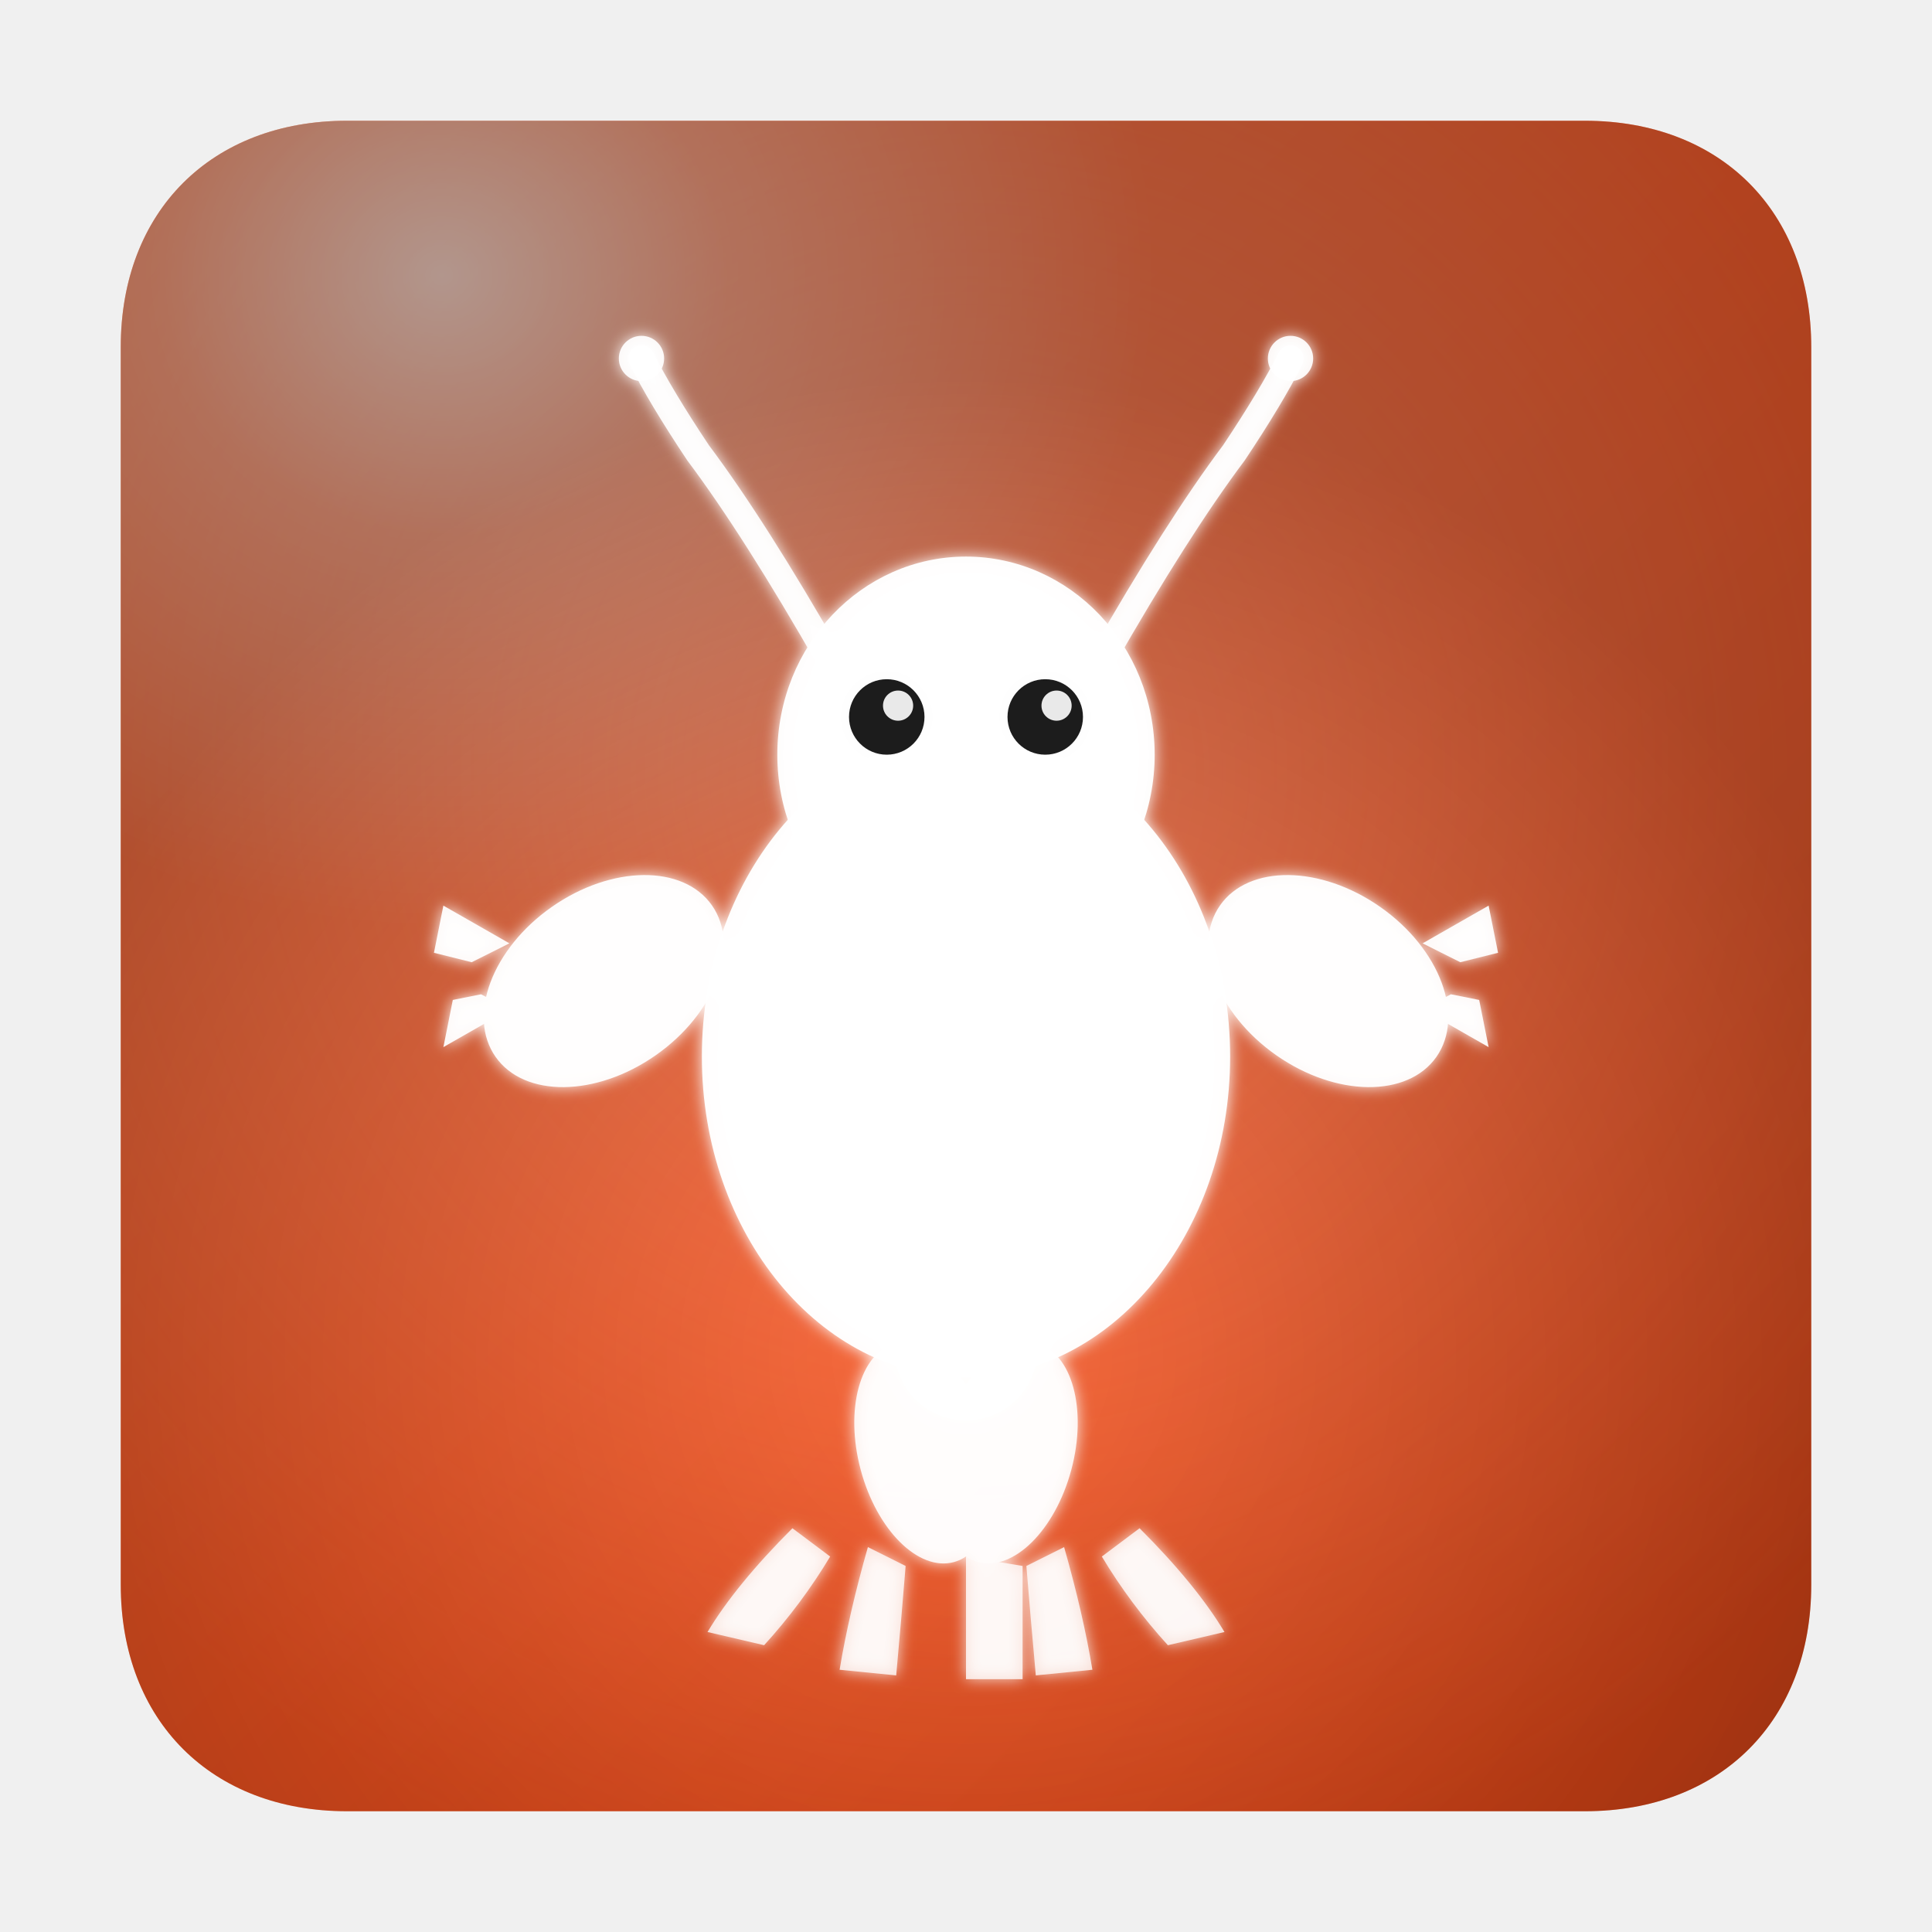
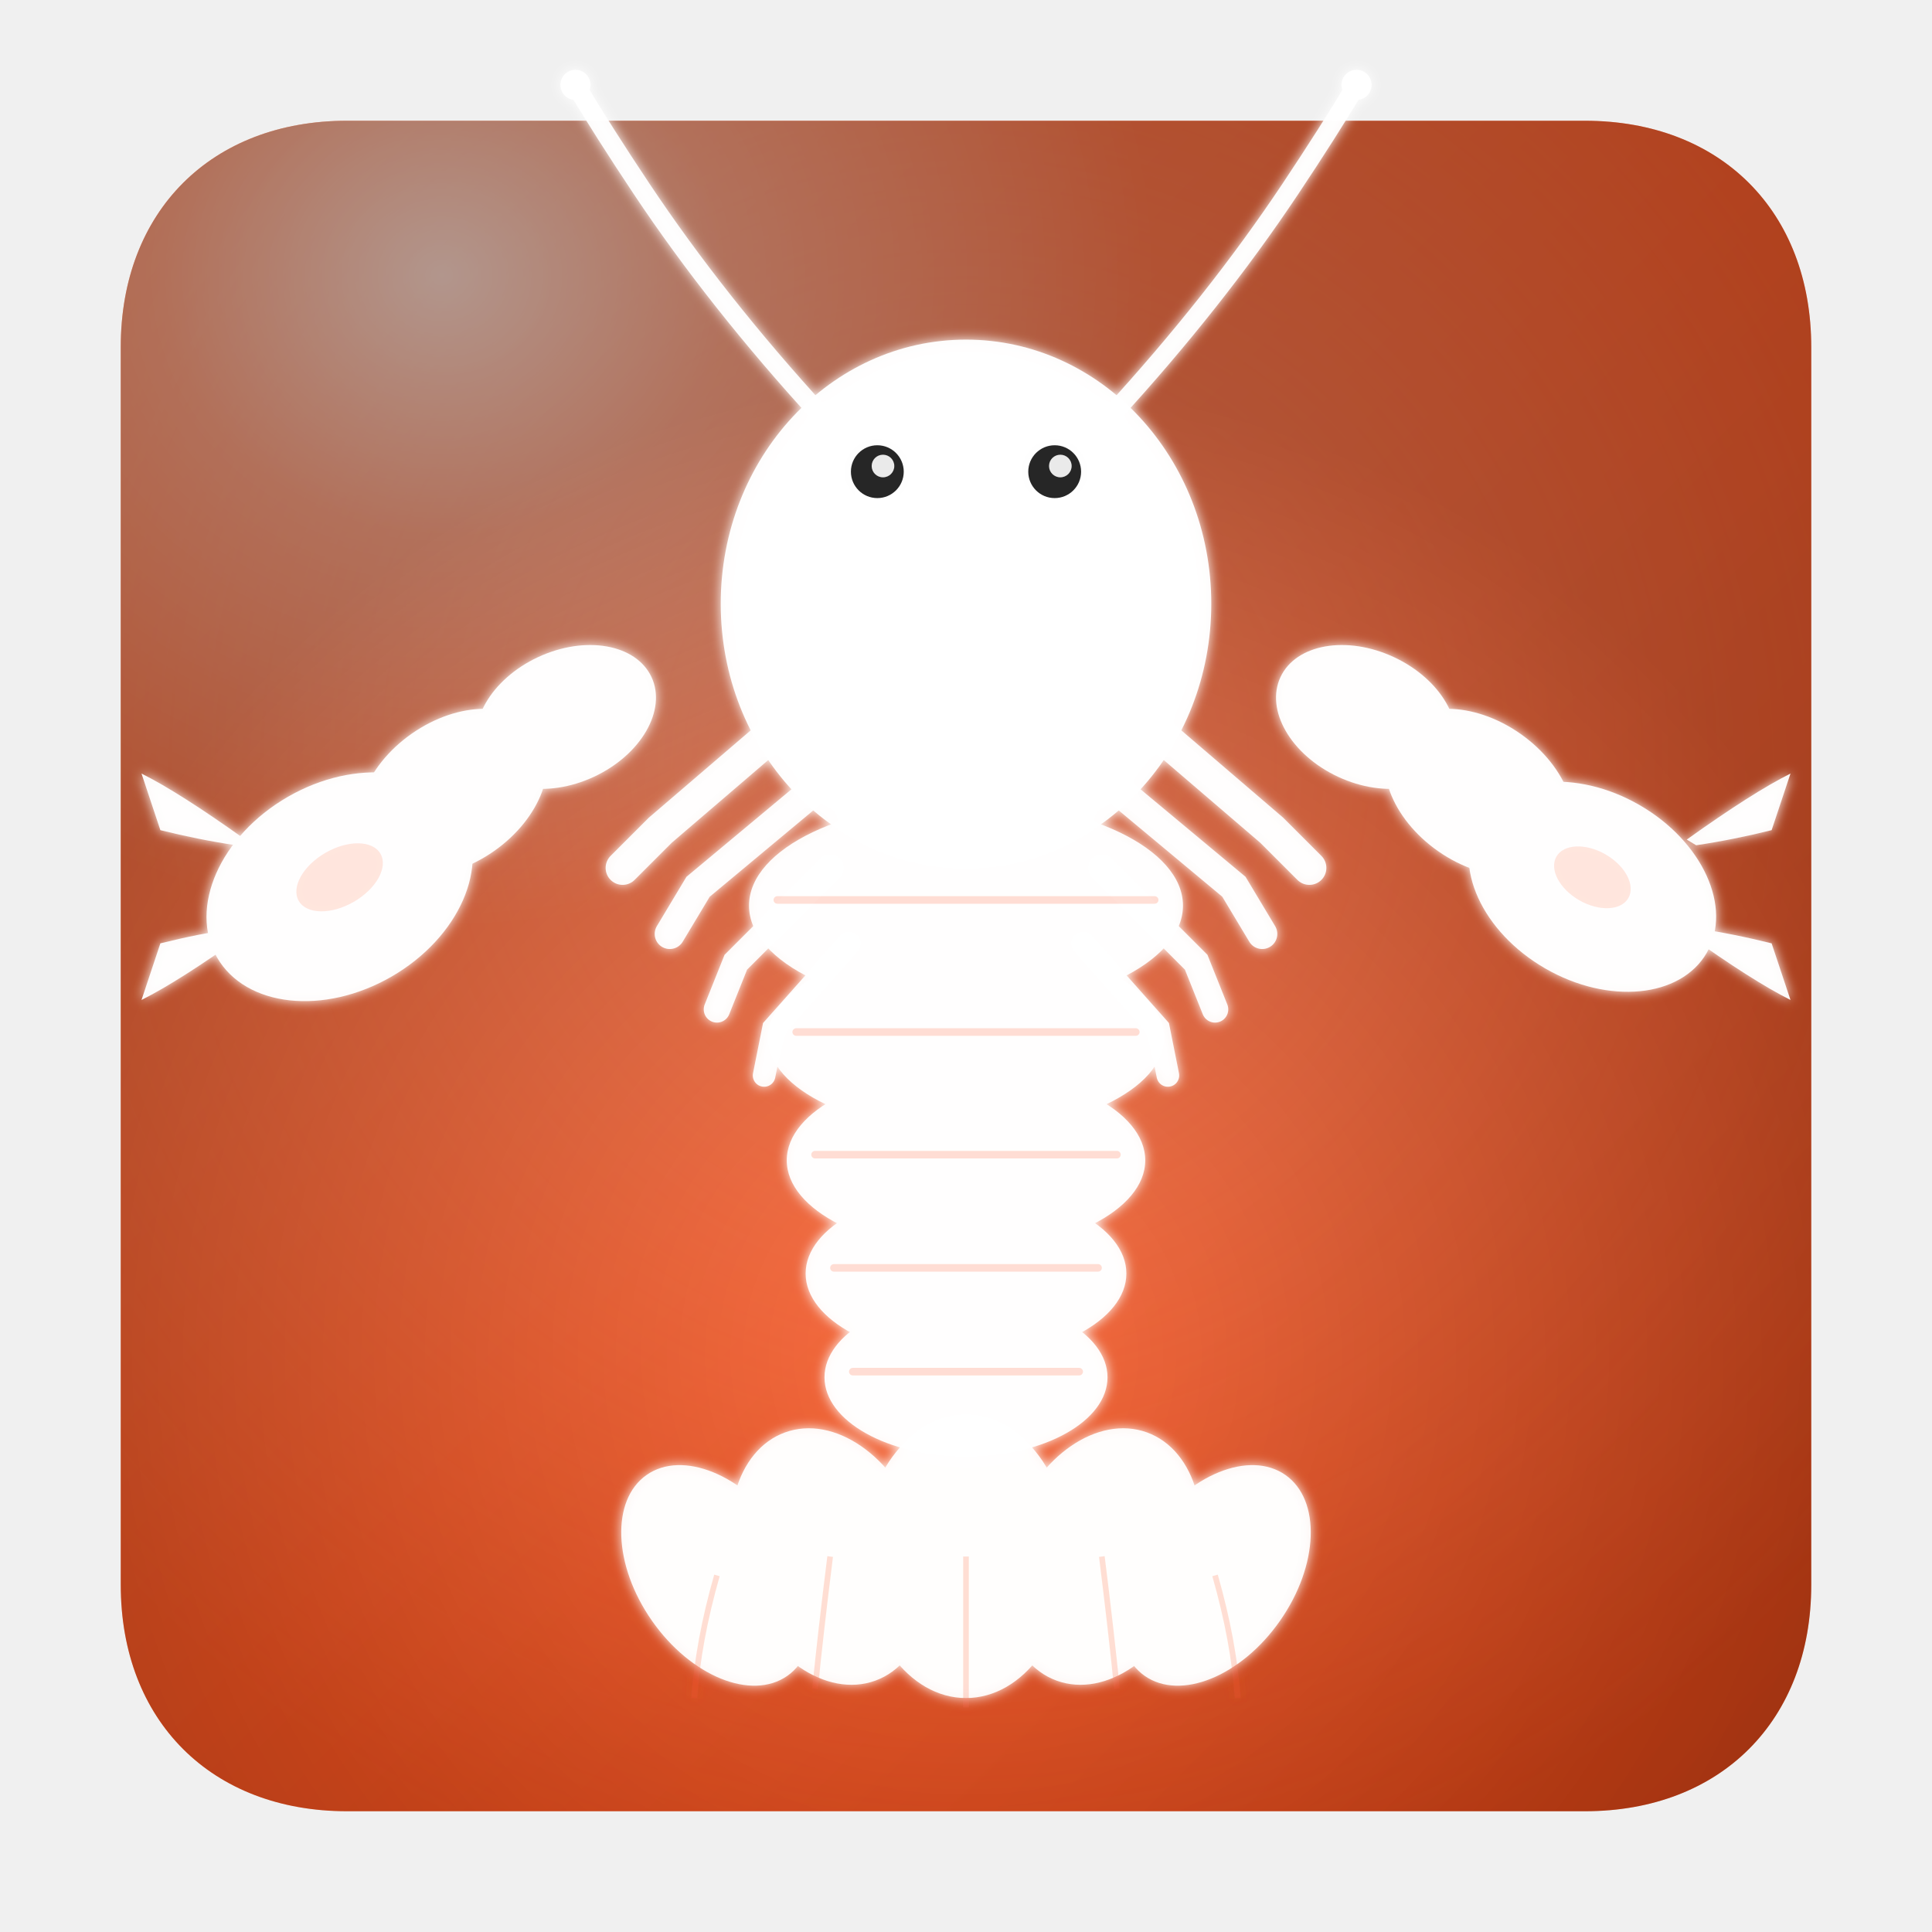
<svg xmlns="http://www.w3.org/2000/svg" width="1024" height="1024" viewBox="0 0 1024 1024" fill="none">
  <defs>
    <linearGradient id="bgGradient" x1="0%" y1="0%" x2="100%" y2="100%">
      <stop offset="0%" style="stop-color:#FF7847;stop-opacity:1" />
      <stop offset="50%" style="stop-color:#FF5722;stop-opacity:1" />
      <stop offset="100%" style="stop-color:#D84315;stop-opacity:1" />
    </linearGradient>
    <radialGradient id="innerGlow" cx="50%" cy="40%" r="60%">
      <stop offset="0%" style="stop-color:#FFB299;stop-opacity:0.5" />
      <stop offset="100%" style="stop-color:#FFB299;stop-opacity:0" />
    </radialGradient>
    <radialGradient id="specular" cx="35%" cy="30%" r="45%">
      <stop offset="0%" style="stop-color:#FFFFFF;stop-opacity:0.7" />
      <stop offset="40%" style="stop-color:#FFFFFF;stop-opacity:0.3" />
      <stop offset="100%" style="stop-color:#FFFFFF;stop-opacity:0" />
    </radialGradient>
    <radialGradient id="bottomShadow" cx="50%" cy="70%" r="50%">
      <stop offset="0%" style="stop-color:#000000;stop-opacity:0" />
      <stop offset="100%" style="stop-color:#000000;stop-opacity:0.3" />
    </radialGradient>
    <filter id="dropShadow" x="-50%" y="-50%" width="200%" height="200%">
      <feGaussianBlur in="SourceAlpha" stdDeviation="12" />
      <feOffset dx="0" dy="8" result="offsetblur" />
      <feComponentTransfer>
        <feFuncA type="linear" slope="0.4" />
      </feComponentTransfer>
      <feMerge>
        <feMergeNode />
        <feMergeNode in="SourceGraphic" />
      </feMerge>
    </filter>
    <filter id="softGlow" x="-50%" y="-50%" width="200%" height="200%">
-       <feGaussianBlur stdDeviation="4" result="coloredBlur" />
+       <feGaussianBlur stdDeviation="3" result="coloredBlur" />
      <feMerge>
        <feMergeNode in="coloredBlur" />
        <feMergeNode in="SourceGraphic" />
      </feMerge>
    </filter>
    <clipPath id="iconShape">
      <path d="M 184 64                 C 112 64 64 112 64 184                L 64 840                C 64 912 112 960 184 960                L 840 960                C 912 960 960 912 960 840                L 960 184                C 960 112 912 64 840 64                Z" />
    </clipPath>
  </defs>
  <g clip-path="url(#iconShape)">
    <rect width="1024" height="1024" fill="url(#bgGradient)" />
    <rect width="1024" height="1024" fill="url(#innerGlow)" />
    <ellipse cx="360" cy="300" rx="420" ry="380" fill="url(#specular)" />
    <rect width="1024" height="1024" fill="url(#bottomShadow)" />
  </g>
  <g filter="url(#softGlow)">
-     <ellipse cx="512" cy="560" rx="140" ry="170" fill="#FFFFFF" opacity="0.96" />
-     <ellipse cx="512" cy="400" rx="100" ry="105" fill="#FFFFFF" opacity="0.96" />
-     <circle cx="470" cy="380" r="20" fill="#1A1A1A" />
-     <circle cx="554" cy="380" r="20" fill="#1A1A1A" />
-     <circle cx="476" cy="374" r="8" fill="#FFFFFF" opacity="0.9" />
-     <circle cx="560" cy="374" r="8" fill="#FFFFFF" opacity="0.9" />
-     <path d="M 440 350 Q 400 280 370 240 Q 350 210 340 190" stroke="#FFFFFF" stroke-width="14" stroke-linecap="round" fill="none" opacity="0.92" stroke-linejoin="round" />
-     <path d="M 584 350 Q 624 280 654 240 Q 674 210 684 190" stroke="#FFFFFF" stroke-width="14" stroke-linecap="round" fill="none" opacity="0.92" stroke-linejoin="round" />
-     <circle cx="340" cy="190" r="12" fill="#FFFFFF" opacity="0.92" />
-     <circle cx="684" cy="190" r="12" fill="#FFFFFF" opacity="0.92" />
-     <g opacity="0.94">
-       <ellipse cx="320" cy="520" rx="70" ry="48" fill="#FFFFFF" transform="rotate(-35 320 520)" />
-       <path d="M 270 500 L 235 480 L 230 505 L 250 510 Z" fill="#FFFFFF" />
-       <path d="M 270 535 L 235 555 L 240 530 L 255 527 Z" fill="#FFFFFF" />
+     <path d="M 435 220 Q 380 160 340 100 Q 320 70 305 45" stroke="#FFFFFF" stroke-width="10" stroke-linecap="round" fill="none" opacity="0.94" stroke-linejoin="round" />
+     <path d="M 589 220 Q 644 160 684 100 Q 704 70 719 45" stroke="#FFFFFF" stroke-width="10" stroke-linecap="round" fill="none" opacity="0.94" stroke-linejoin="round" />
+     <circle cx="305" cy="45" r="8" fill="#FFFFFF" opacity="0.94" />
+     <circle cx="719" cy="45" r="8" fill="#FFFFFF" opacity="0.94" />
+     <ellipse cx="512" cy="320" rx="130" ry="140" fill="#FFFFFF" opacity="0.96" />
+     <g opacity="0.95">
+       <ellipse cx="465" cy="260" rx="12" ry="18" fill="#FFFFFF" />
+       <circle cx="465" cy="250" r="14" fill="#1A1A1A" />
+       <circle cx="468" cy="247" r="6" fill="#FFFFFF" opacity="0.9" />
+       <ellipse cx="559" cy="260" rx="12" ry="18" fill="#FFFFFF" />
+       <circle cx="559" cy="250" r="14" fill="#1A1A1A" />
+       <circle cx="562" cy="247" r="6" fill="#FFFFFF" opacity="0.9" />
+     </g>
+     <g opacity="0.95">
+       <ellipse cx="300" cy="380" rx="50" ry="35" fill="#FFFFFF" transform="rotate(-25 300 380)" />
+       <ellipse cx="240" cy="420" rx="55" ry="38" fill="#FFFFFF" transform="rotate(-35 240 420)" />
+       <ellipse cx="180" cy="470" rx="75" ry="55" fill="#FFFFFF" transform="rotate(-30 180 470)" />
+       <path d="M 130 445 Q 95 420 75 410 L 85 440 Q 105 445 125 448 Z" fill="#FFFFFF" />
+       <path d="M 130 495 Q 95 520 75 530 L 85 500 Q 105 495 125 492 Z" fill="#FFFFFF" />
+       <ellipse cx="180" cy="465" rx="25" ry="15" fill="#FF5722" opacity="0.15" transform="rotate(-30 180 465)" />
+     </g>
+     <g opacity="0.95">
+       <ellipse cx="724" cy="380" rx="50" ry="35" fill="#FFFFFF" transform="rotate(25 724 380)" />
+       <ellipse cx="784" cy="420" rx="55" ry="38" fill="#FFFFFF" transform="rotate(35 784 420)" />
+       <ellipse cx="844" cy="470" rx="70" ry="50" fill="#FFFFFF" transform="rotate(30 844 470)" />
+       <path d="M 894 445 Q 929 420 949 410 L 939 440 Q 919 445 899 448 Z" fill="#FFFFFF" />
+       <path d="M 894 495 Q 929 520 949 530 L 939 500 Q 919 495 899 492 Z" fill="#FFFFFF" />
+       <ellipse cx="844" cy="465" rx="22" ry="14" fill="#FF5722" opacity="0.15" transform="rotate(30 844 465)" />
+     </g>
+     <g opacity="0.93">
+       <path d="M 420 380 L 350 440 L 330 460" stroke="#FFFFFF" stroke-width="18" stroke-linecap="round" fill="none" />
+       <path d="M 430 420 L 370 470 L 355 495" stroke="#FFFFFF" stroke-width="16" stroke-linecap="round" fill="none" />
+       <path d="M 440 460 L 390 510 L 380 535" stroke="#FFFFFF" stroke-width="14" stroke-linecap="round" fill="none" />
+       <path d="M 450 500 L 410 545 L 405 570" stroke="#FFFFFF" stroke-width="12" stroke-linecap="round" fill="none" />
+       <path d="M 604 380 L 674 440 L 694 460" stroke="#FFFFFF" stroke-width="18" stroke-linecap="round" fill="none" />
+       <path d="M 594 420 L 654 470 L 669 495" stroke="#FFFFFF" stroke-width="16" stroke-linecap="round" fill="none" />
+       <path d="M 584 460 L 634 510 L 644 535" stroke="#FFFFFF" stroke-width="14" stroke-linecap="round" fill="none" />
+       <path d="M 574 500 L 614 545 L 619 570" stroke="#FFFFFF" stroke-width="12" stroke-linecap="round" fill="none" />
    </g>
    <g opacity="0.94">
-       <ellipse cx="704" cy="520" rx="70" ry="48" fill="#FFFFFF" transform="rotate(35 704 520)" />
-       <path d="M 754 500 L 789 480 L 794 505 L 774 510 Z" fill="#FFFFFF" />
-       <path d="M 754 535 L 789 555 L 784 530 L 769 527 Z" fill="#FFFFFF" />
+       <ellipse cx="512" cy="480" rx="115" ry="55" fill="#FFFFFF" />
+       <rect x="410" y="475" width="204" height="4" fill="#FF5722" opacity="0.2" rx="2" />
+       <ellipse cx="512" cy="550" rx="105" ry="50" fill="#FFFFFF" />
+       <rect x="420" y="545" width="184" height="4" fill="#FF5722" opacity="0.2" rx="2" />
+       <ellipse cx="512" cy="615" rx="95" ry="48" fill="#FFFFFF" />
+       <rect x="430" y="610" width="164" height="4" fill="#FF5722" opacity="0.2" rx="2" />
+       <ellipse cx="512" cy="675" rx="85" ry="45" fill="#FFFFFF" />
+       <rect x="440" y="670" width="144" height="4" fill="#FF5722" opacity="0.2" rx="2" />
+       <ellipse cx="512" cy="730" rx="75" ry="42" fill="#FFFFFF" />
+       <rect x="450" y="725" width="124" height="4" fill="#FF5722" opacity="0.2" rx="2" />
    </g>
-     <circle cx="512" cy="600" r="45" fill="#FFFFFF" opacity="0.85" />
-     <circle cx="512" cy="660" r="42" fill="#FFFFFF" opacity="0.83" />
-     <circle cx="512" cy="715" r="38" fill="#FFFFFF" opacity="0.81" />
-     <g opacity="0.88">
-       <ellipse cx="490" cy="770" rx="35" ry="60" fill="#FFFFFF" transform="rotate(-15 490 770)" />
-       <ellipse cx="534" cy="770" rx="35" ry="60" fill="#FFFFFF" transform="rotate(15 534 770)" />
-       <path d="M 420 810 Q 390 840 375 865 L 405 872 Q 425 850 440 825 Z" fill="#FFFFFF" opacity="0.9" />
-       <path d="M 460 820 Q 450 855 445 885 L 475 888 Q 478 855 480 830 Z" fill="#FFFFFF" opacity="0.9" />
-       <path d="M 512 825 Q 512 860 512 890 L 542 890 Q 542 860 542 830 Z" fill="#FFFFFF" opacity="0.9" />
-       <path d="M 564 820 Q 574 855 579 885 L 549 888 Q 546 855 544 830 Z" fill="#FFFFFF" opacity="0.9" />
-       <path d="M 604 810 Q 634 840 649 865 L 619 872 Q 599 850 584 825 Z" fill="#FFFFFF" opacity="0.9" />
+     <g opacity="0.92">
+       <ellipse cx="512" cy="825" rx="55" ry="75" fill="#FFFFFF" />
+       <ellipse cx="440" cy="825" rx="50" ry="70" fill="#FFFFFF" transform="rotate(-20 440 825)" />
+       <ellipse cx="380" cy="835" rx="42" ry="65" fill="#FFFFFF" transform="rotate(-35 380 835)" />
+       <ellipse cx="584" cy="825" rx="50" ry="70" fill="#FFFFFF" transform="rotate(20 584 825)" />
+       <ellipse cx="644" cy="835" rx="42" ry="65" fill="#FFFFFF" transform="rotate(35 644 835)" />
+       <path d="M 380 835 Q 370 870 368 900" stroke="#FF5722" stroke-width="3" opacity="0.2" fill="none" />
+       <path d="M 440 825 Q 435 865 432 895" stroke="#FF5722" stroke-width="3" opacity="0.2" fill="none" />
+       <path d="M 512 825 Q 512 870 512 905" stroke="#FF5722" stroke-width="3" opacity="0.2" fill="none" />
+       <path d="M 584 825 Q 589 865 592 895" stroke="#FF5722" stroke-width="3" opacity="0.2" fill="none" />
+       <path d="M 644 835 Q 654 870 656 900" stroke="#FF5722" stroke-width="3" opacity="0.2" fill="none" />
    </g>
  </g>
  <g clip-path="url(#iconShape)">
    <rect width="1024" height="1024" fill="none" stroke="url(#specular)" stroke-width="3" opacity="0.3" />
  </g>
</svg>
